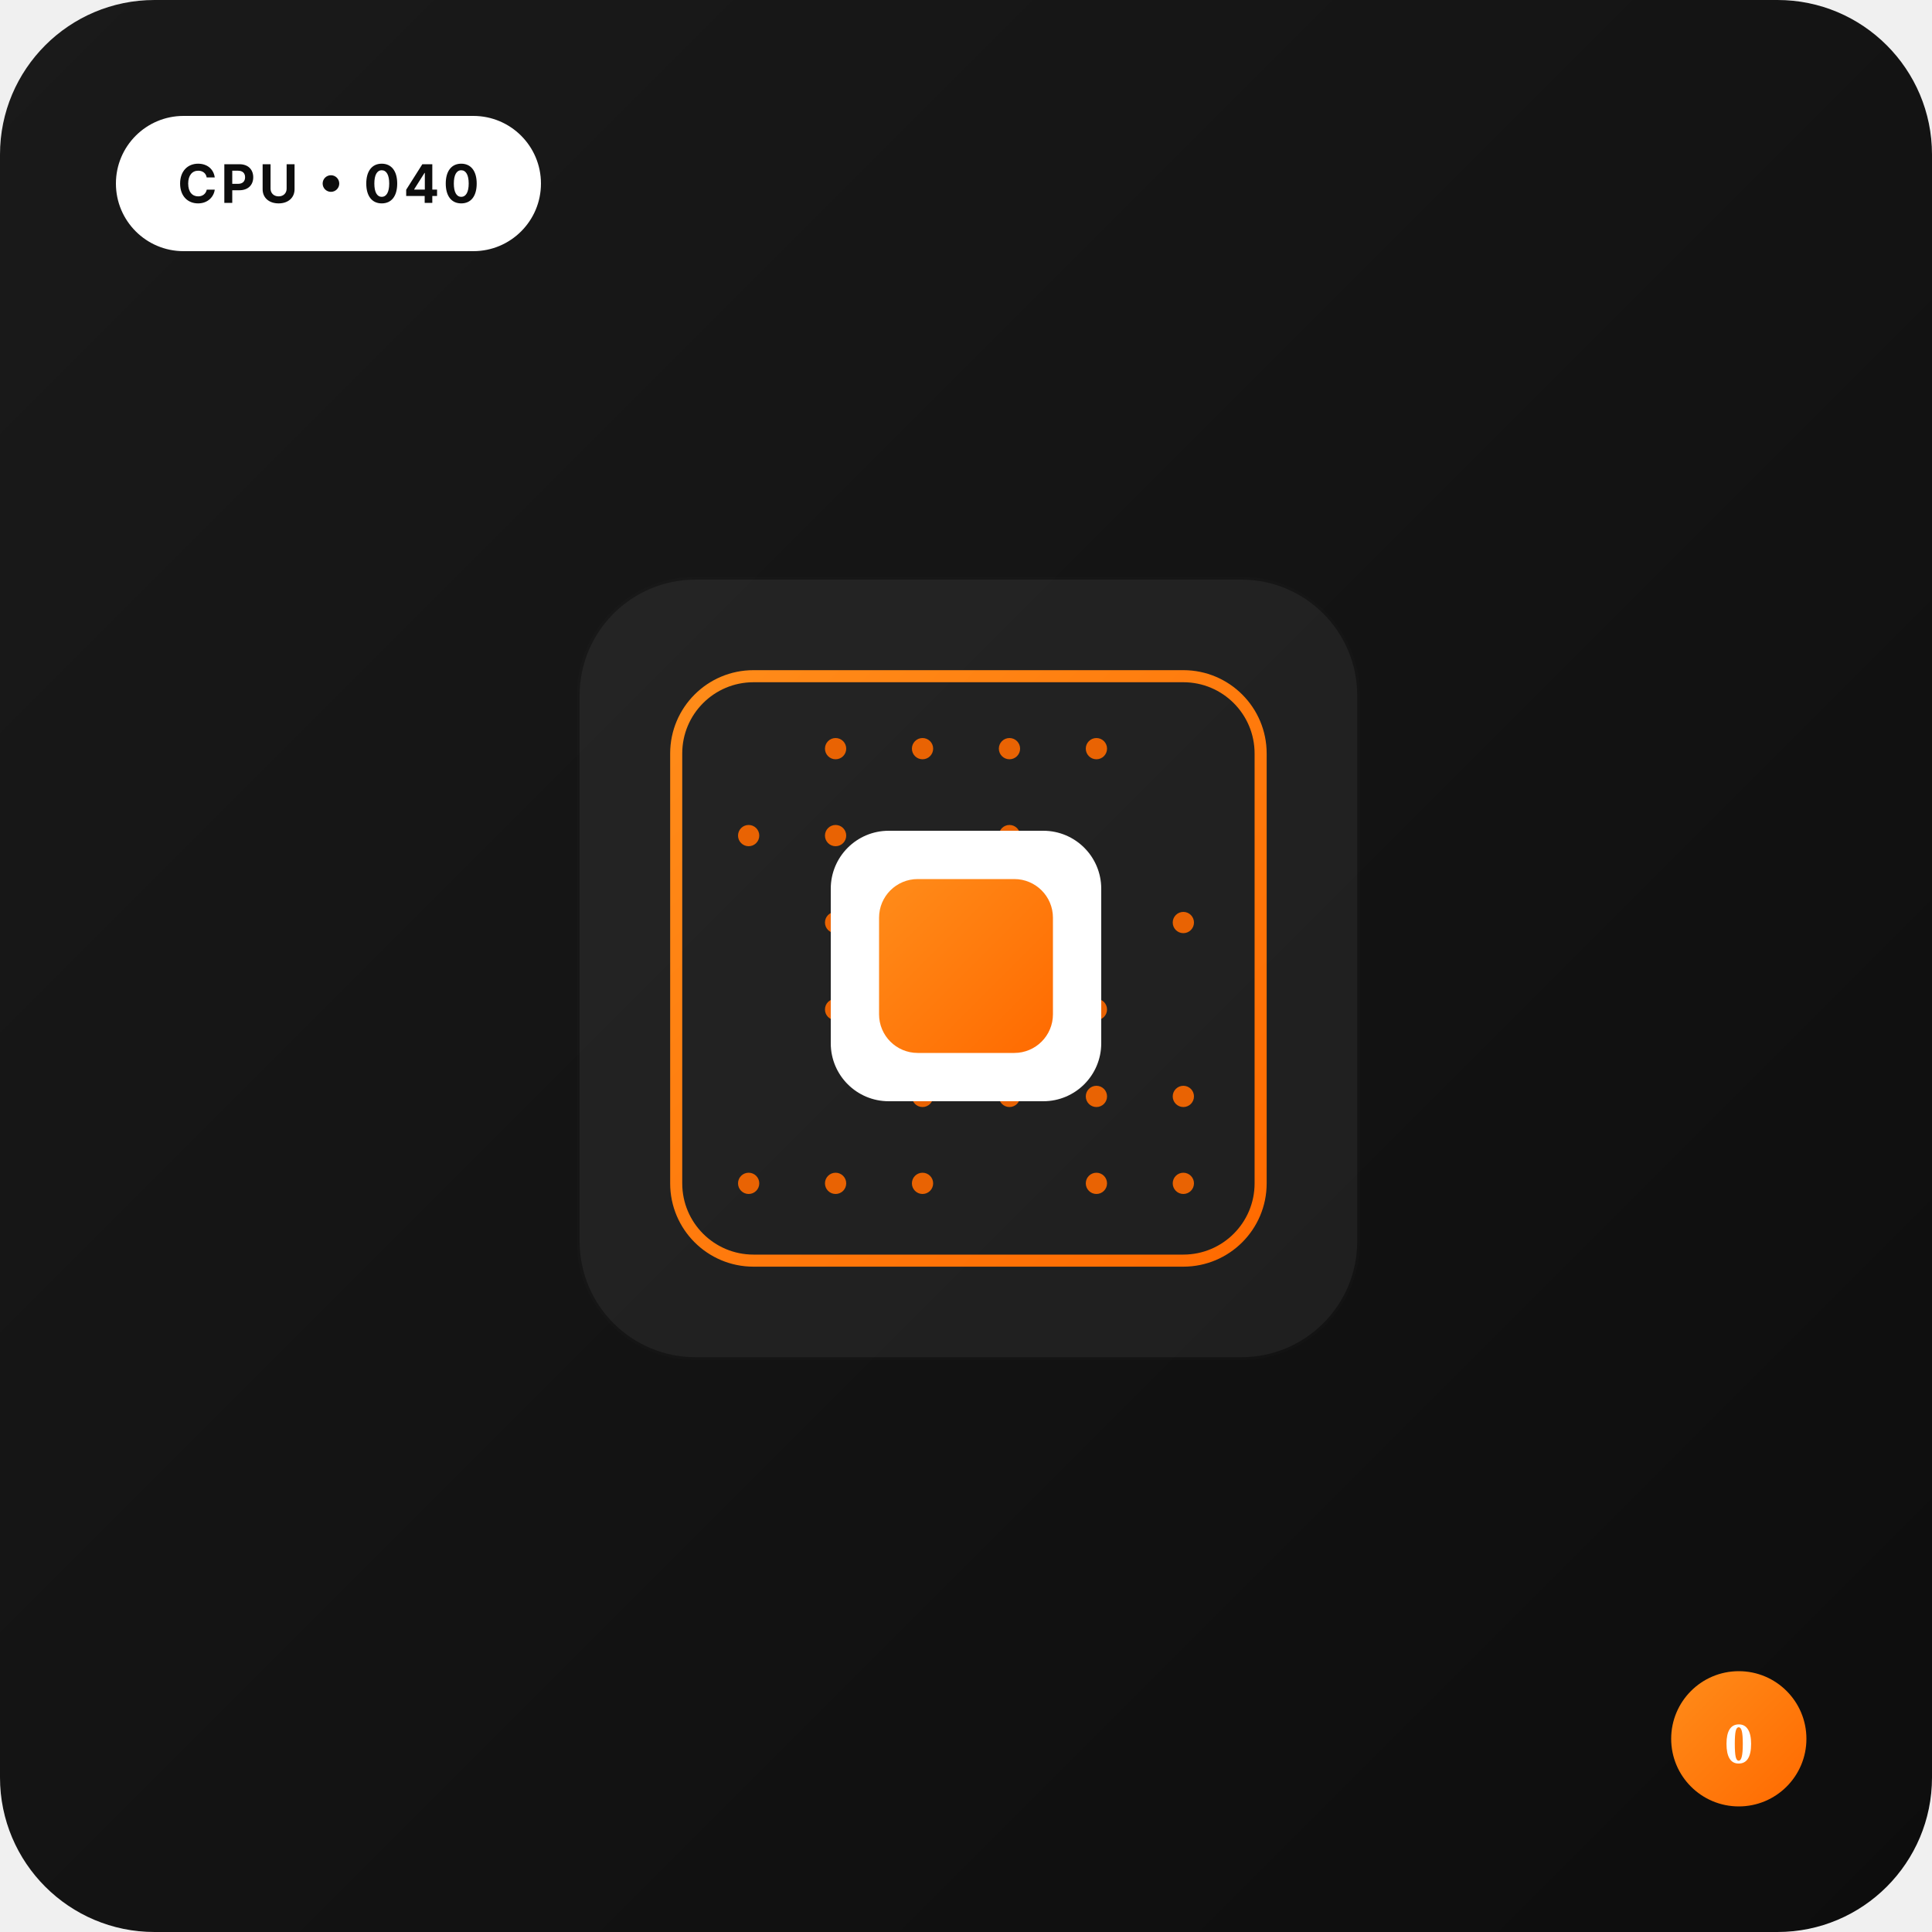
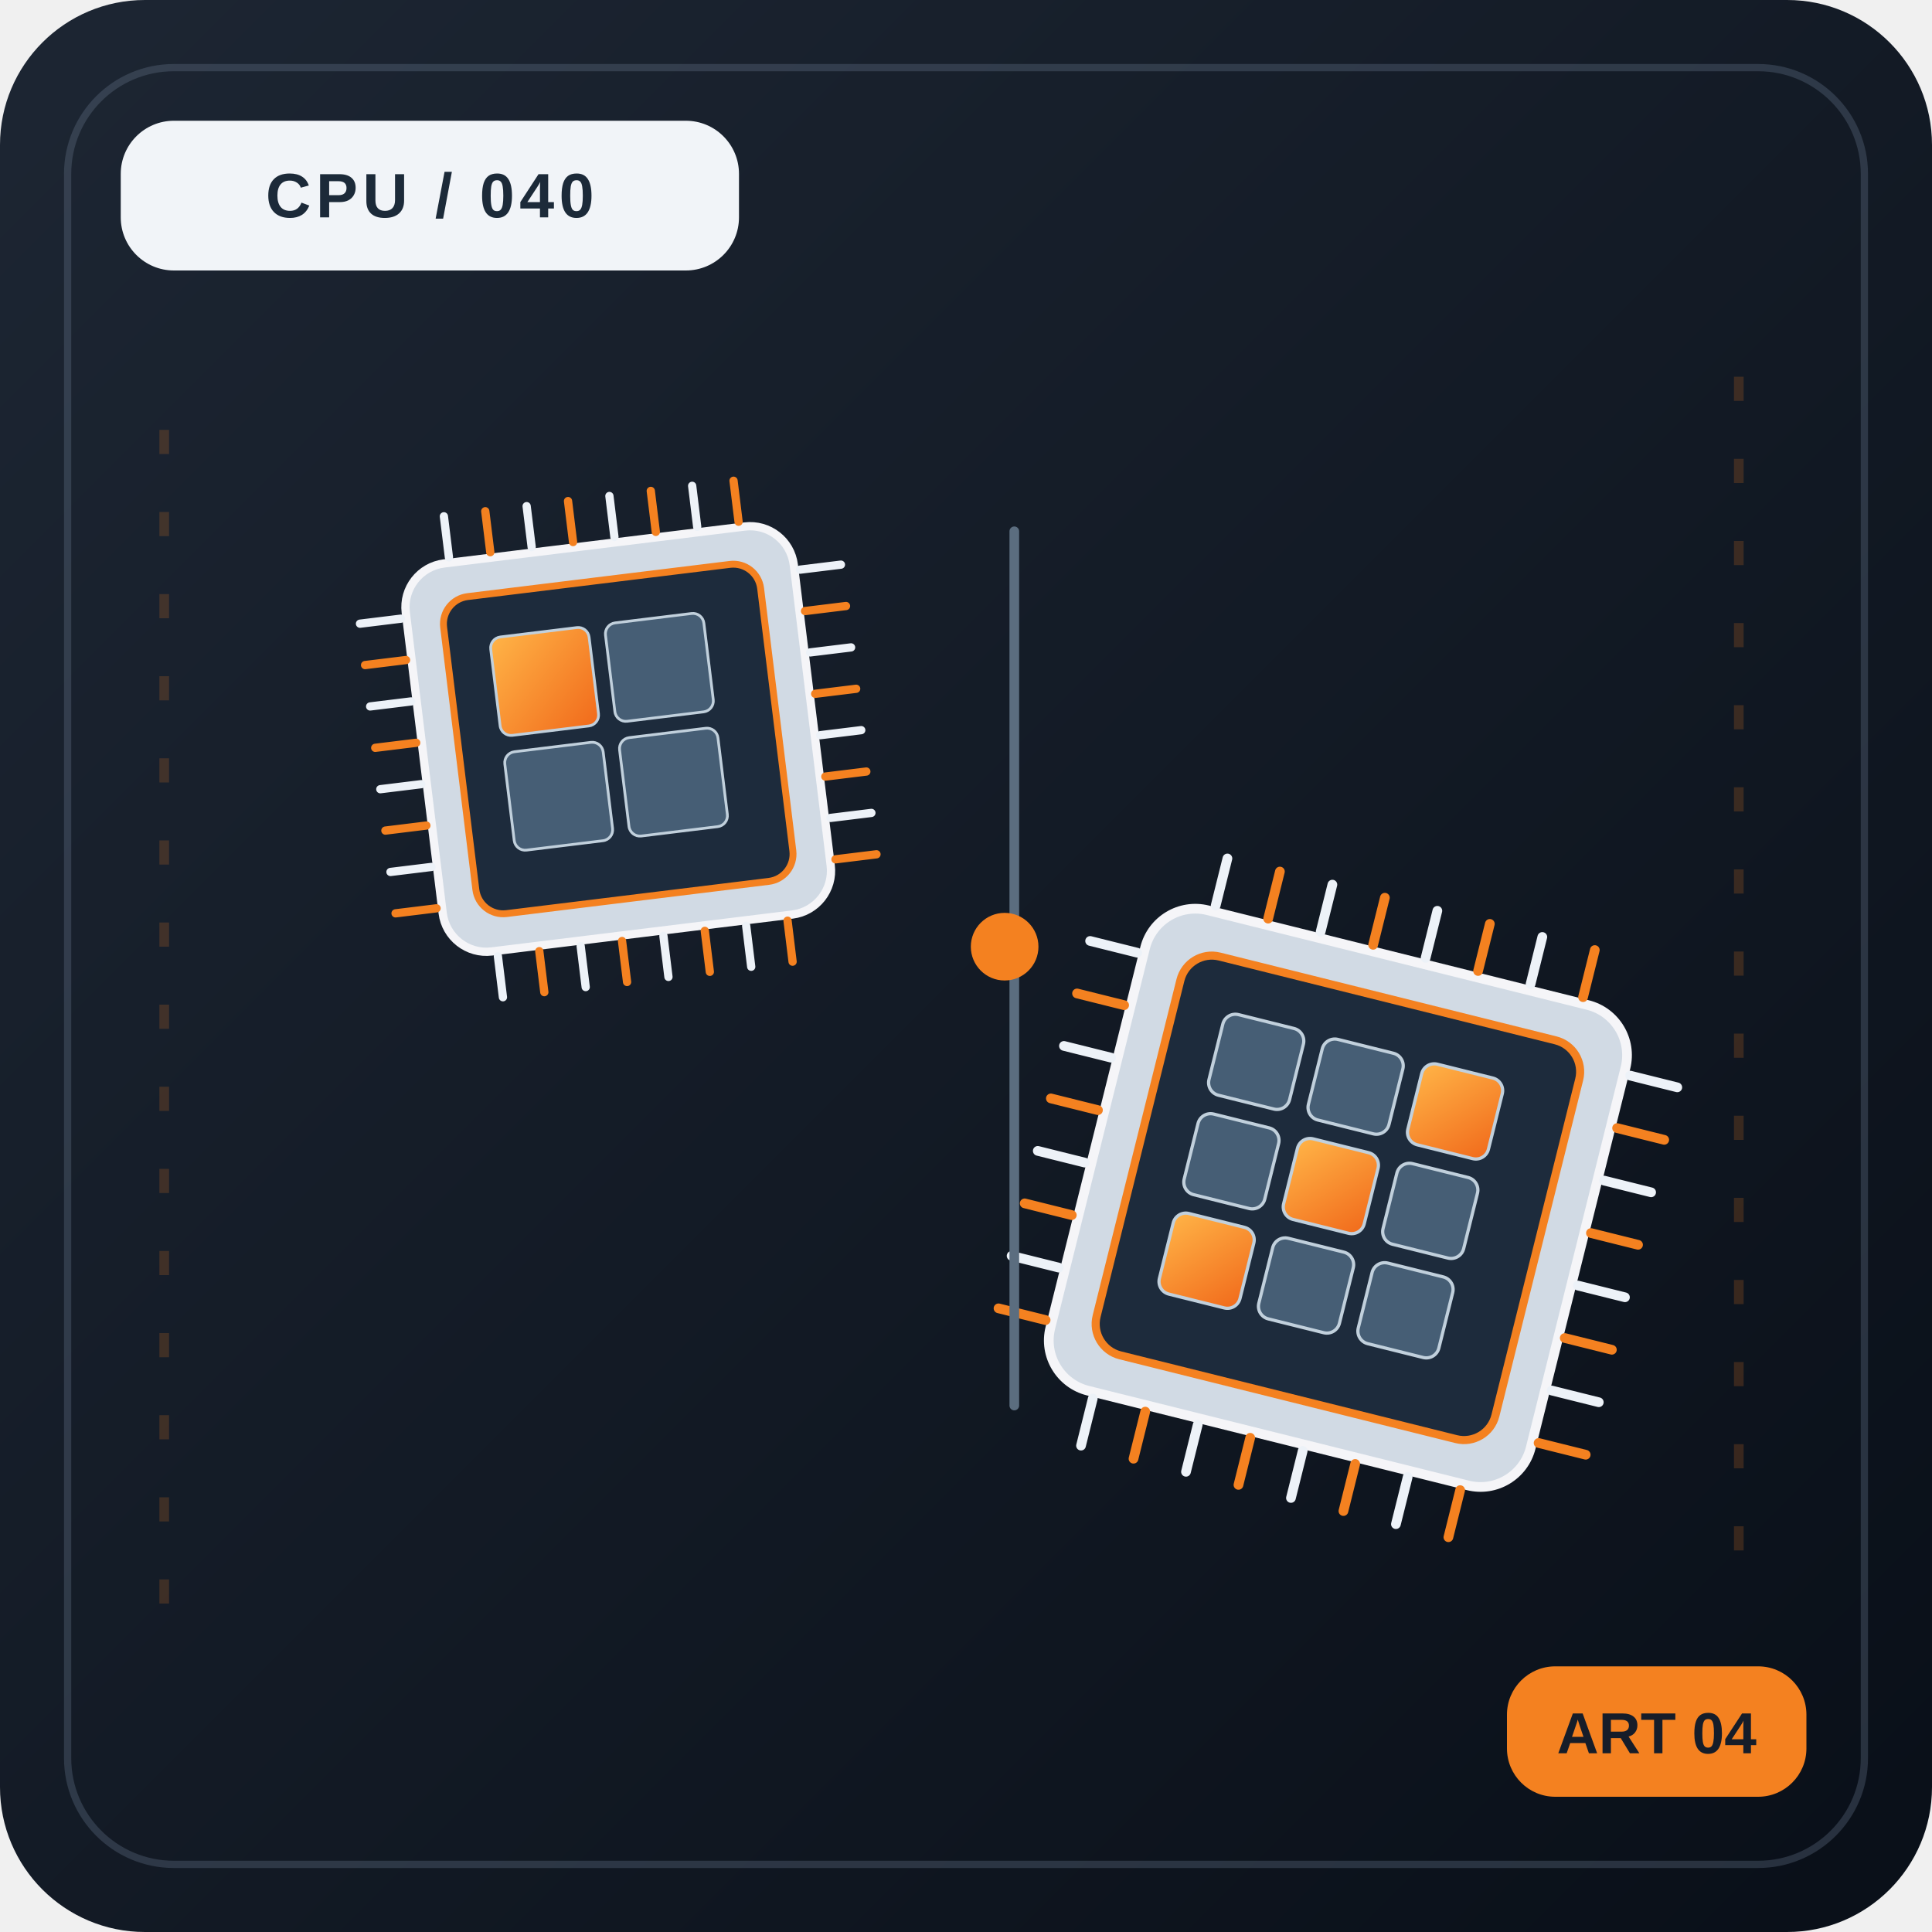
- <svg xmlns="http://www.w3.org/2000/svg" width="400" height="400" viewBox="0 0 400 400">
+ <svg xmlns="http://www.w3.org/2000/svg" width="400" height="400" viewBox="0 0 400 400" role="img" aria-label="Processor — design 040" data-creator="Jelvan Elements">
  <defs>
-     <linearGradient id="og" x1="0%" y1="0%" x2="100%" y2="100%">
-       <stop offset="0%" stop-color="#FF8C1A" />
-       <stop offset="100%" stop-color="#FF6A00" />
+     <linearGradient id="accent" x1="0" y1="0" x2="1" y2="1">
+       <stop stop-color="#FFB447" />
+       <stop offset="1" stop-color="#F16A1B" />
    </linearGradient>
-     <linearGradient id="bg" x1="0%" y1="0%" x2="100%" y2="100%">
-       <stop offset="0%" stop-color="#1A1A1A" />
-       <stop offset="100%" stop-color="#0D0D0D" />
+     <linearGradient id="back" x1="0" y1="0" x2="1" y2="1">
+       <stop stop-color="#1D2633" />
+       <stop offset="1" stop-color="#090F18" />
    </linearGradient>
-     <filter id="shadow" x="-20%" y="-20%" width="140%" height="140%">
-       <feDropShadow dx="0" dy="8" stdDeviation="12" flood-color="#000" flood-opacity="0.35" />
-     </filter>
  </defs>
-   <rect width="400" height="400" rx="32" fill="url(#bg)" />
-   <rect x="120" y="120" width="161" height="161" rx="24" fill="#FFFFFF" opacity="0.06" stroke="#FFFFFF" stroke-width="1.2" stroke-opacity="0.12" />
-   <rect x="140" y="140" width="121" height="121" rx="16" fill="none" stroke="url(#og)" stroke-width="2.5" />
-   <circle cx="155" cy="173" r="2.2" fill="#FF6A00" opacity="0.9" />
-   <circle cx="155" cy="245" r="2.2" fill="#FF6A00" opacity="0.9" />
-   <circle cx="173" cy="155" r="2.2" fill="#FF6A00" opacity="0.9" />
-   <circle cx="173" cy="173" r="2.2" fill="#FF6A00" opacity="0.9" />
-   <circle cx="173" cy="191" r="2.2" fill="#FF6A00" opacity="0.9" />
-   <circle cx="173" cy="209" r="2.2" fill="#FF6A00" opacity="0.9" />
-   <circle cx="173" cy="245" r="2.2" fill="#FF6A00" opacity="0.9" />
-   <circle cx="191" cy="155" r="2.2" fill="#FF6A00" opacity="0.9" />
-   <circle cx="191" cy="191" r="2.2" fill="#FF6A00" opacity="0.9" />
-   <circle cx="191" cy="209" r="2.2" fill="#FF6A00" opacity="0.9" />
-   <circle cx="191" cy="227" r="2.2" fill="#FF6A00" opacity="0.9" />
-   <circle cx="191" cy="245" r="2.2" fill="#FF6A00" opacity="0.9" />
-   <circle cx="209" cy="155" r="2.2" fill="#FF6A00" opacity="0.9" />
-   <circle cx="209" cy="173" r="2.2" fill="#FF6A00" opacity="0.9" />
-   <circle cx="209" cy="191" r="2.2" fill="#FF6A00" opacity="0.9" />
-   <circle cx="209" cy="209" r="2.2" fill="#FF6A00" opacity="0.9" />
-   <circle cx="209" cy="227" r="2.2" fill="#FF6A00" opacity="0.9" />
-   <circle cx="227" cy="155" r="2.2" fill="#FF6A00" opacity="0.9" />
-   <circle cx="227" cy="209" r="2.2" fill="#FF6A00" opacity="0.9" />
-   <circle cx="227" cy="227" r="2.2" fill="#FF6A00" opacity="0.9" />
-   <circle cx="227" cy="245" r="2.2" fill="#FF6A00" opacity="0.9" />
-   <circle cx="245" cy="191" r="2.2" fill="#FF6A00" opacity="0.9" />
-   <circle cx="245" cy="227" r="2.2" fill="#FF6A00" opacity="0.9" />
-   <circle cx="245" cy="245" r="2.2" fill="#FF6A00" opacity="0.9" />
-   <rect x="172" y="172" width="56" height="56" rx="12" fill="#FFFFFF" />
-   <rect x="182" y="182" width="36" height="36" rx="8" fill="url(#og)" />
-   <g>
-     <rect x="24" y="24" width="88" height="28" rx="14" fill="#FFFFFF" />
-     <text x="68" y="42" text-anchor="middle" font-family="Inter, Helvetica, sans-serif" font-size="11" font-weight="700" fill="#0D0D0D" letter-spacing="0.8">CPU • 040</text>
+   <rect width="400" height="400" rx="30" fill="url(#back)" />
+   <rect x="14" y="14" width="372" height="372" rx="22" fill="none" stroke="#6F8197" stroke-opacity=".3" stroke-width="1.5" />
+   <path d="M34 332V80M360 78v250" stroke="#F48120" stroke-opacity=".19" stroke-width="2" stroke-dasharray="5 12" />
+   <g transform="translate(128 153) rotate(-7) scale(0.57)">
+     <rect x="-71" y="-71" width="142" height="142" rx="16" fill="#D1DAE4" stroke="#F5F5F8" stroke-width="3" />
+     <rect x="-58" y="-58" width="116" height="116" rx="10" fill="#1D2B3C" stroke="#F48120" stroke-width="2.5" />
+     <path d="M-88 -53L-73 -53" stroke="#EDF2F8" stroke-width="3" stroke-linecap="round" fill="none" />
+     <path d="M73 -53L88 -53" stroke="#EDF2F8" stroke-width="3" stroke-linecap="round" fill="none" />
+     <path d="M-53 -88L-53 -73" stroke="#EDF2F8" stroke-width="3" stroke-linecap="round" fill="none" />
+     <path d="M-53 73L-53 88" stroke="#EDF2F8" stroke-width="3" stroke-linecap="round" fill="none" />
+     <path d="M-88 -37.857L-73 -37.857" stroke="#F48120" stroke-width="3" stroke-linecap="round" fill="none" />
+     <path d="M73 -37.857L88 -37.857" stroke="#F48120" stroke-width="3" stroke-linecap="round" fill="none" />
+     <path d="M-37.857 -88L-37.857 -73" stroke="#F48120" stroke-width="3" stroke-linecap="round" fill="none" />
+     <path d="M-37.857 73L-37.857 88" stroke="#F48120" stroke-width="3" stroke-linecap="round" fill="none" />
+     <path d="M-88 -22.714L-73 -22.714" stroke="#EDF2F8" stroke-width="3" stroke-linecap="round" fill="none" />
+     <path d="M73 -22.714L88 -22.714" stroke="#EDF2F8" stroke-width="3" stroke-linecap="round" fill="none" />
+     <path d="M-22.714 -88L-22.714 -73" stroke="#EDF2F8" stroke-width="3" stroke-linecap="round" fill="none" />
+     <path d="M-22.714 73L-22.714 88" stroke="#EDF2F8" stroke-width="3" stroke-linecap="round" fill="none" />
+     <path d="M-88 -7.571L-73 -7.571" stroke="#F48120" stroke-width="3" stroke-linecap="round" fill="none" />
+     <path d="M73 -7.571L88 -7.571" stroke="#F48120" stroke-width="3" stroke-linecap="round" fill="none" />
+     <path d="M-7.571 -88L-7.571 -73" stroke="#F48120" stroke-width="3" stroke-linecap="round" fill="none" />
+     <path d="M-7.571 73L-7.571 88" stroke="#F48120" stroke-width="3" stroke-linecap="round" fill="none" />
+     <path d="M-88 7.571L-73 7.571" stroke="#EDF2F8" stroke-width="3" stroke-linecap="round" fill="none" />
+     <path d="M73 7.571L88 7.571" stroke="#EDF2F8" stroke-width="3" stroke-linecap="round" fill="none" />
+     <path d="M7.571 -88L7.571 -73" stroke="#EDF2F8" stroke-width="3" stroke-linecap="round" fill="none" />
+     <path d="M7.571 73L7.571 88" stroke="#EDF2F8" stroke-width="3" stroke-linecap="round" fill="none" />
+     <path d="M-88 22.714L-73 22.714" stroke="#F48120" stroke-width="3" stroke-linecap="round" fill="none" />
+     <path d="M73 22.714L88 22.714" stroke="#F48120" stroke-width="3" stroke-linecap="round" fill="none" />
+     <path d="M22.714 -88L22.714 -73" stroke="#F48120" stroke-width="3" stroke-linecap="round" fill="none" />
+     <path d="M22.714 73L22.714 88" stroke="#F48120" stroke-width="3" stroke-linecap="round" fill="none" />
+     <path d="M-88 37.857L-73 37.857" stroke="#EDF2F8" stroke-width="3" stroke-linecap="round" fill="none" />
+     <path d="M73 37.857L88 37.857" stroke="#EDF2F8" stroke-width="3" stroke-linecap="round" fill="none" />
+     <path d="M37.857 -88L37.857 -73" stroke="#EDF2F8" stroke-width="3" stroke-linecap="round" fill="none" />
+     <path d="M37.857 73L37.857 88" stroke="#EDF2F8" stroke-width="3" stroke-linecap="round" fill="none" />
+     <path d="M-88 53L-73 53" stroke="#F48120" stroke-width="3" stroke-linecap="round" fill="none" />
+     <path d="M73 53L88 53" stroke="#F48120" stroke-width="3" stroke-linecap="round" fill="none" />
+     <path d="M53 -88L53 -73" stroke="#F48120" stroke-width="3" stroke-linecap="round" fill="none" />
+     <path d="M53 73L53 88" stroke="#F48120" stroke-width="3" stroke-linecap="round" fill="none" />
+     <rect x="-42" y="-42" width="36" height="36" rx="4" fill="url(#accent)" stroke="#C1D0DC" stroke-width="1" />
+     <rect x="-42" y="0" width="36" height="36" rx="4" fill="#465E75" stroke="#C1D0DC" stroke-width="1" />
+     <rect x="0" y="-42" width="36" height="36" rx="4" fill="#465E75" stroke="#C1D0DC" stroke-width="1" />
+     <rect x="0" y="0" width="36" height="36" rx="4" fill="#465E75" stroke="#C1D0DC" stroke-width="1" />
  </g>
-   <circle cx="360" cy="360" r="14" fill="url(#og)" />
-   <text x="360" y="365" text-anchor="middle" font-size="12" fill="#FFFFFF" font-weight="800">0</text>
+   <g transform="translate(277 248) rotate(14) scale(0.67)">
+     <rect x="-76.5" y="-76.5" width="153" height="153" rx="16" fill="#D1DAE4" stroke="#F5F5F8" stroke-width="3" />
+     <rect x="-63.5" y="-63.5" width="127" height="127" rx="10" fill="#1D2B3C" stroke="#F48120" stroke-width="2.5" />
+     <path d="M-93.5 -58.5L-78.5 -58.5" stroke="#EDF2F8" stroke-width="3" stroke-linecap="round" fill="none" />
+     <path d="M78.5 -58.5L93.5 -58.5" stroke="#EDF2F8" stroke-width="3" stroke-linecap="round" fill="none" />
+     <path d="M-58.5 -93.5L-58.5 -78.5" stroke="#EDF2F8" stroke-width="3" stroke-linecap="round" fill="none" />
+     <path d="M-58.5 78.5L-58.5 93.5" stroke="#EDF2F8" stroke-width="3" stroke-linecap="round" fill="none" />
+     <path d="M-93.5 -41.786L-78.5 -41.786" stroke="#F48120" stroke-width="3" stroke-linecap="round" fill="none" />
+     <path d="M78.5 -41.786L93.5 -41.786" stroke="#F48120" stroke-width="3" stroke-linecap="round" fill="none" />
+     <path d="M-41.786 -93.5L-41.786 -78.5" stroke="#F48120" stroke-width="3" stroke-linecap="round" fill="none" />
+     <path d="M-41.786 78.5L-41.786 93.5" stroke="#F48120" stroke-width="3" stroke-linecap="round" fill="none" />
+     <path d="M-93.5 -25.071L-78.5 -25.071" stroke="#EDF2F8" stroke-width="3" stroke-linecap="round" fill="none" />
+     <path d="M78.5 -25.071L93.5 -25.071" stroke="#EDF2F8" stroke-width="3" stroke-linecap="round" fill="none" />
+     <path d="M-25.071 -93.5L-25.071 -78.5" stroke="#EDF2F8" stroke-width="3" stroke-linecap="round" fill="none" />
+     <path d="M-25.071 78.5L-25.071 93.5" stroke="#EDF2F8" stroke-width="3" stroke-linecap="round" fill="none" />
+     <path d="M-93.5 -8.357L-78.5 -8.357" stroke="#F48120" stroke-width="3" stroke-linecap="round" fill="none" />
+     <path d="M78.5 -8.357L93.5 -8.357" stroke="#F48120" stroke-width="3" stroke-linecap="round" fill="none" />
+     <path d="M-8.357 -93.5L-8.357 -78.5" stroke="#F48120" stroke-width="3" stroke-linecap="round" fill="none" />
+     <path d="M-8.357 78.5L-8.357 93.5" stroke="#F48120" stroke-width="3" stroke-linecap="round" fill="none" />
+     <path d="M-93.5 8.357L-78.5 8.357" stroke="#EDF2F8" stroke-width="3" stroke-linecap="round" fill="none" />
+     <path d="M78.5 8.357L93.5 8.357" stroke="#EDF2F8" stroke-width="3" stroke-linecap="round" fill="none" />
+     <path d="M8.357 -93.5L8.357 -78.5" stroke="#EDF2F8" stroke-width="3" stroke-linecap="round" fill="none" />
+     <path d="M8.357 78.5L8.357 93.5" stroke="#EDF2F8" stroke-width="3" stroke-linecap="round" fill="none" />
+     <path d="M-93.5 25.071L-78.5 25.071" stroke="#F48120" stroke-width="3" stroke-linecap="round" fill="none" />
+     <path d="M78.5 25.071L93.5 25.071" stroke="#F48120" stroke-width="3" stroke-linecap="round" fill="none" />
+     <path d="M25.071 -93.5L25.071 -78.5" stroke="#F48120" stroke-width="3" stroke-linecap="round" fill="none" />
+     <path d="M25.071 78.5L25.071 93.5" stroke="#F48120" stroke-width="3" stroke-linecap="round" fill="none" />
+     <path d="M-93.5 41.786L-78.5 41.786" stroke="#EDF2F8" stroke-width="3" stroke-linecap="round" fill="none" />
+     <path d="M78.5 41.786L93.5 41.786" stroke="#EDF2F8" stroke-width="3" stroke-linecap="round" fill="none" />
+     <path d="M41.786 -93.5L41.786 -78.5" stroke="#EDF2F8" stroke-width="3" stroke-linecap="round" fill="none" />
+     <path d="M41.786 78.5L41.786 93.5" stroke="#EDF2F8" stroke-width="3" stroke-linecap="round" fill="none" />
+     <path d="M-93.5 58.5L-78.5 58.5" stroke="#F48120" stroke-width="3" stroke-linecap="round" fill="none" />
+     <path d="M78.5 58.5L93.5 58.5" stroke="#F48120" stroke-width="3" stroke-linecap="round" fill="none" />
+     <path d="M58.5 -93.5L58.5 -78.5" stroke="#F48120" stroke-width="3" stroke-linecap="round" fill="none" />
+     <path d="M58.5 78.5L58.5 93.5" stroke="#F48120" stroke-width="3" stroke-linecap="round" fill="none" />
+     <rect x="-47.5" y="-47.5" width="25.667" height="25.667" rx="4" fill="#465E75" stroke="#C1D0DC" stroke-width="1" />
+     <rect x="-47.5" y="-15.833" width="25.667" height="25.667" rx="4" fill="#465E75" stroke="#C1D0DC" stroke-width="1" />
+     <rect x="-47.5" y="15.833" width="25.667" height="25.667" rx="4" fill="url(#accent)" stroke="#C1D0DC" stroke-width="1" />
+     <rect x="-15.833" y="-47.5" width="25.667" height="25.667" rx="4" fill="#465E75" stroke="#C1D0DC" stroke-width="1" />
+     <rect x="-15.833" y="-15.833" width="25.667" height="25.667" rx="4" fill="url(#accent)" stroke="#C1D0DC" stroke-width="1" />
+     <rect x="-15.833" y="15.833" width="25.667" height="25.667" rx="4" fill="#465E75" stroke="#C1D0DC" stroke-width="1" />
+     <rect x="15.833" y="-47.5" width="25.667" height="25.667" rx="4" fill="url(#accent)" stroke="#C1D0DC" stroke-width="1" />
+     <rect x="15.833" y="-15.833" width="25.667" height="25.667" rx="4" fill="#465E75" stroke="#C1D0DC" stroke-width="1" />
+     <rect x="15.833" y="15.833" width="25.667" height="25.667" rx="4" fill="#465E75" stroke="#C1D0DC" stroke-width="1" />
+   </g>
+   <path d="M210 110V291" fill="none" stroke="#5B6D7F" stroke-width="2" stroke-linejoin="round" stroke-linecap="round" />
+   <circle cx="208" cy="196" r="6" fill="#F48120" stroke="#F48120" stroke-width="2" />
+   <rect x="25" y="25" width="128" height="31" rx="11" fill="#F1F4F8" />
+   <text x="89" y="45" text-anchor="middle" fill="#1C2A39" font-family="Arial, sans-serif" font-size="13" font-weight="700" letter-spacing="1">CPU / 040</text>
+   <rect x="312" y="345" width="62" height="27" rx="10" fill="#F48120" />
+   <text x="343" y="363" text-anchor="middle" fill="#161D29" font-family="Arial, sans-serif" font-size="12" font-weight="700">ART 04</text>
</svg>
